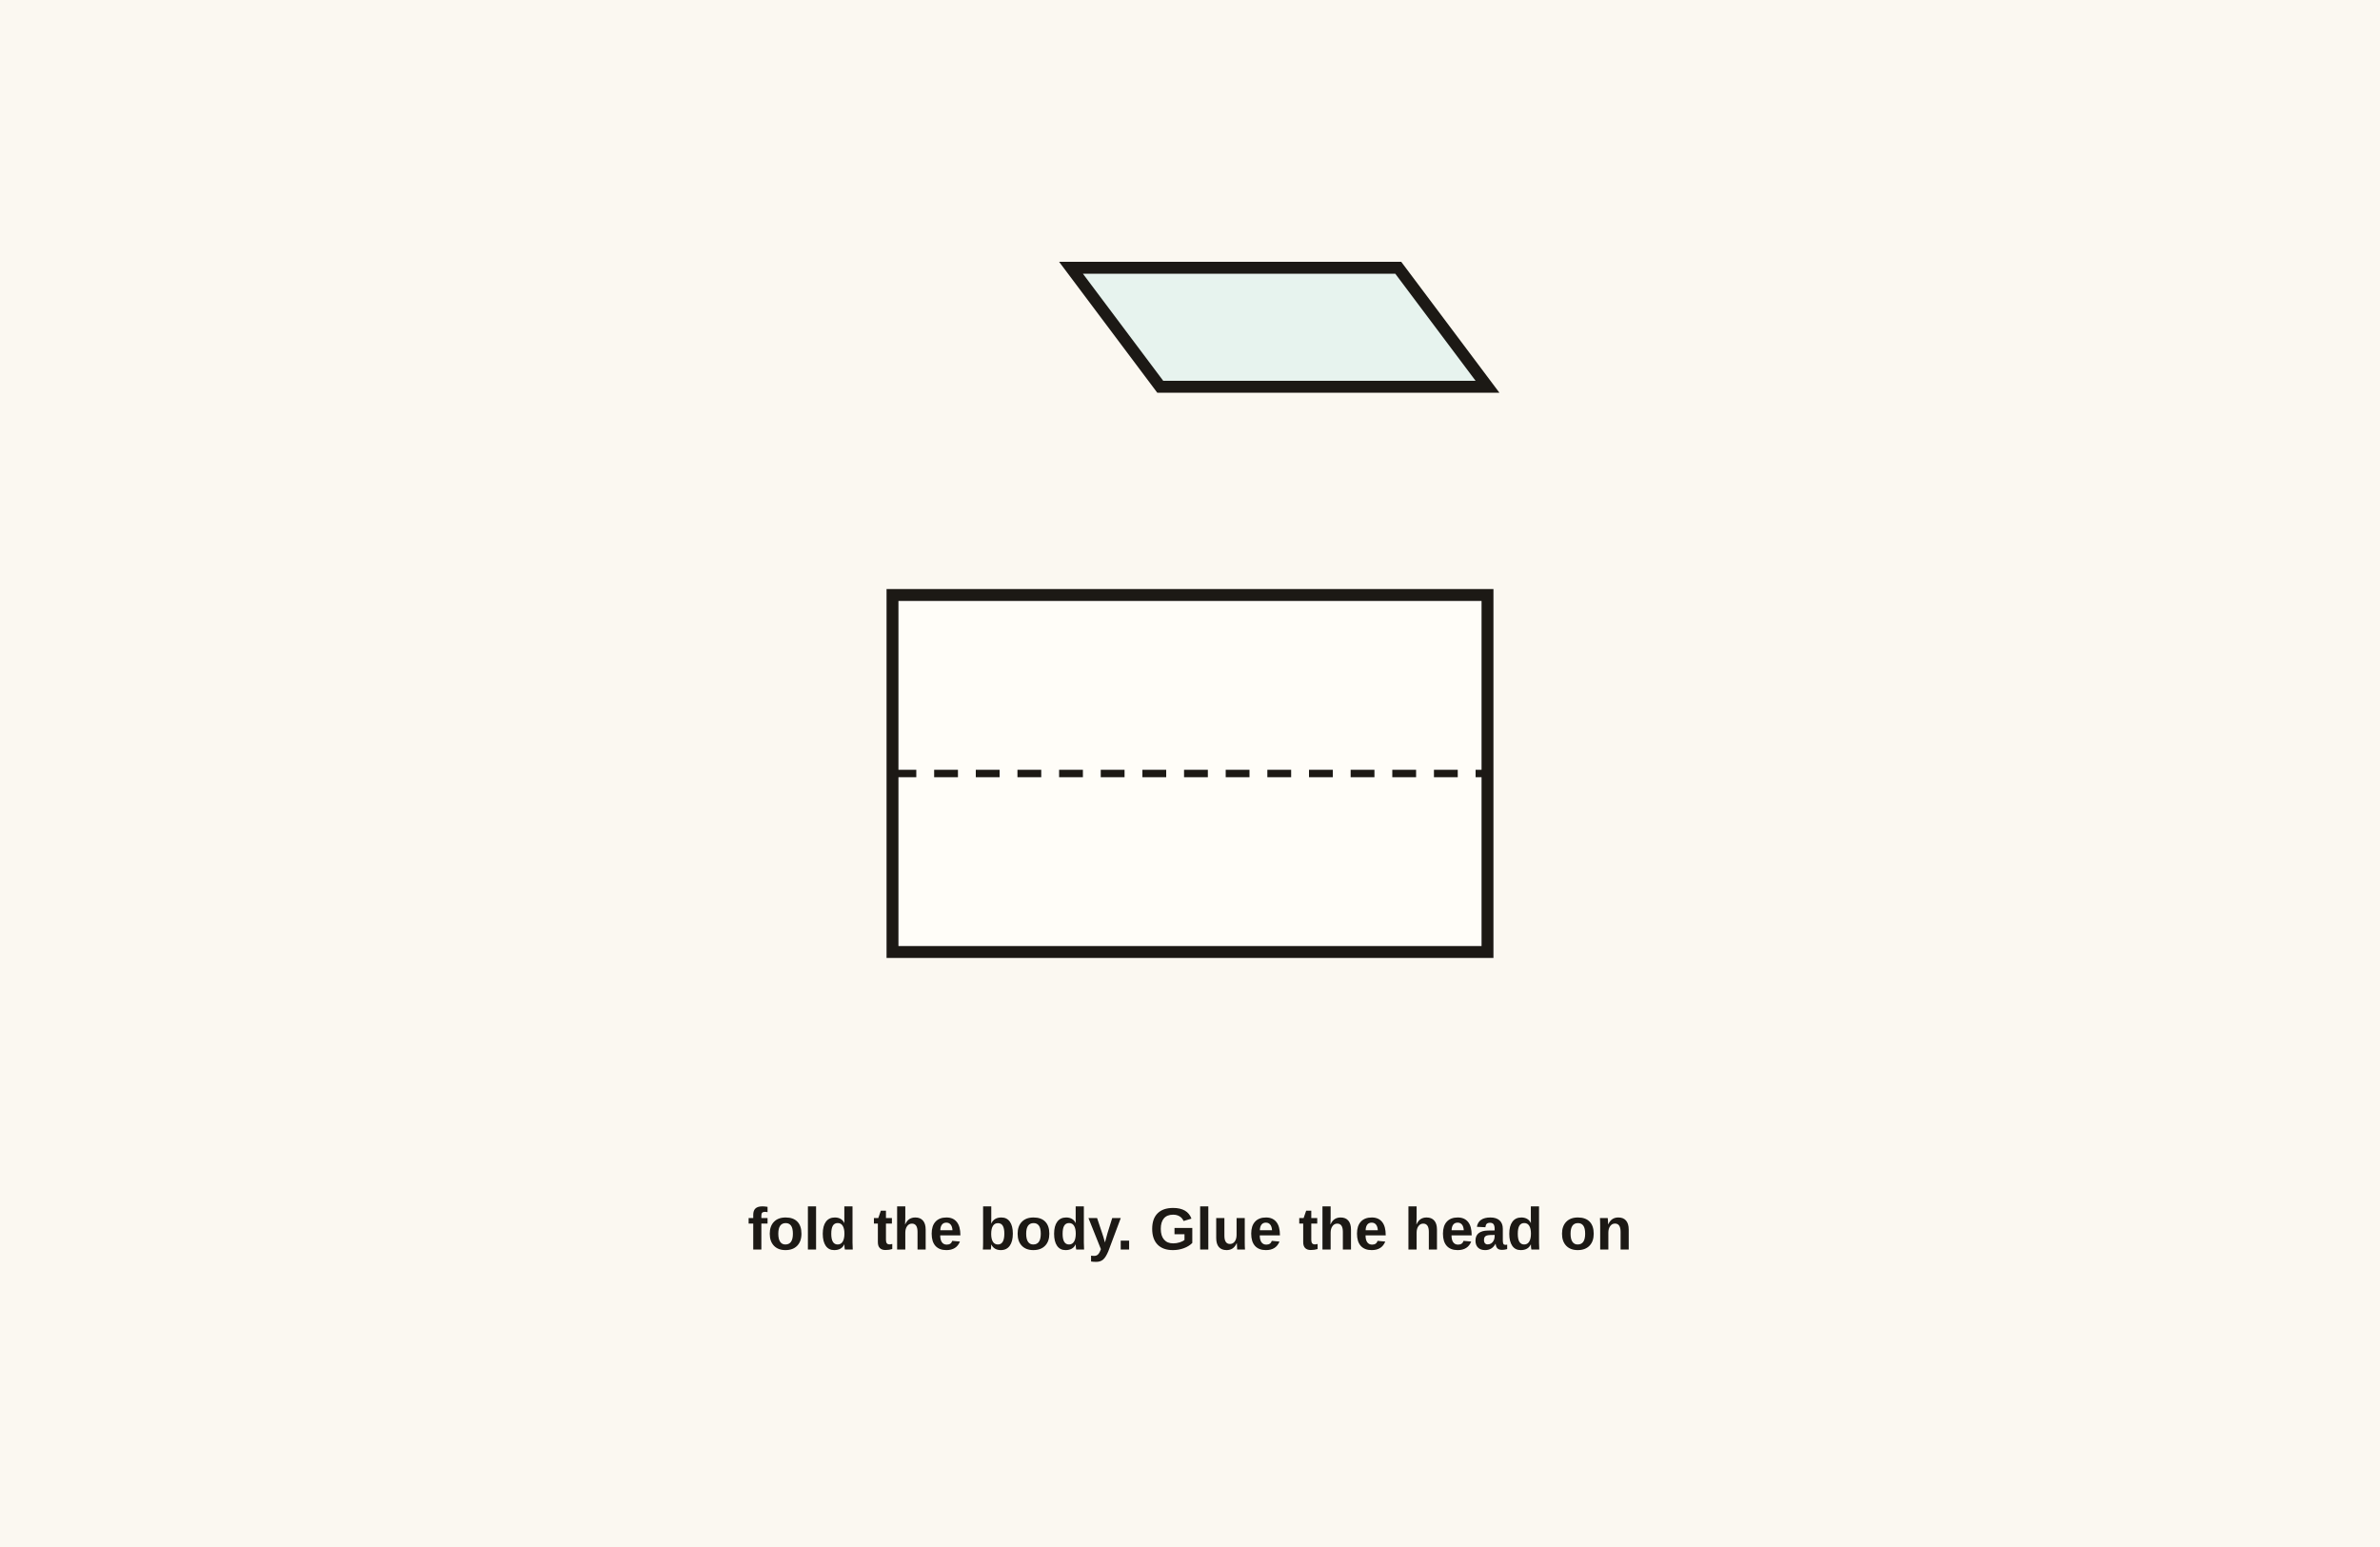
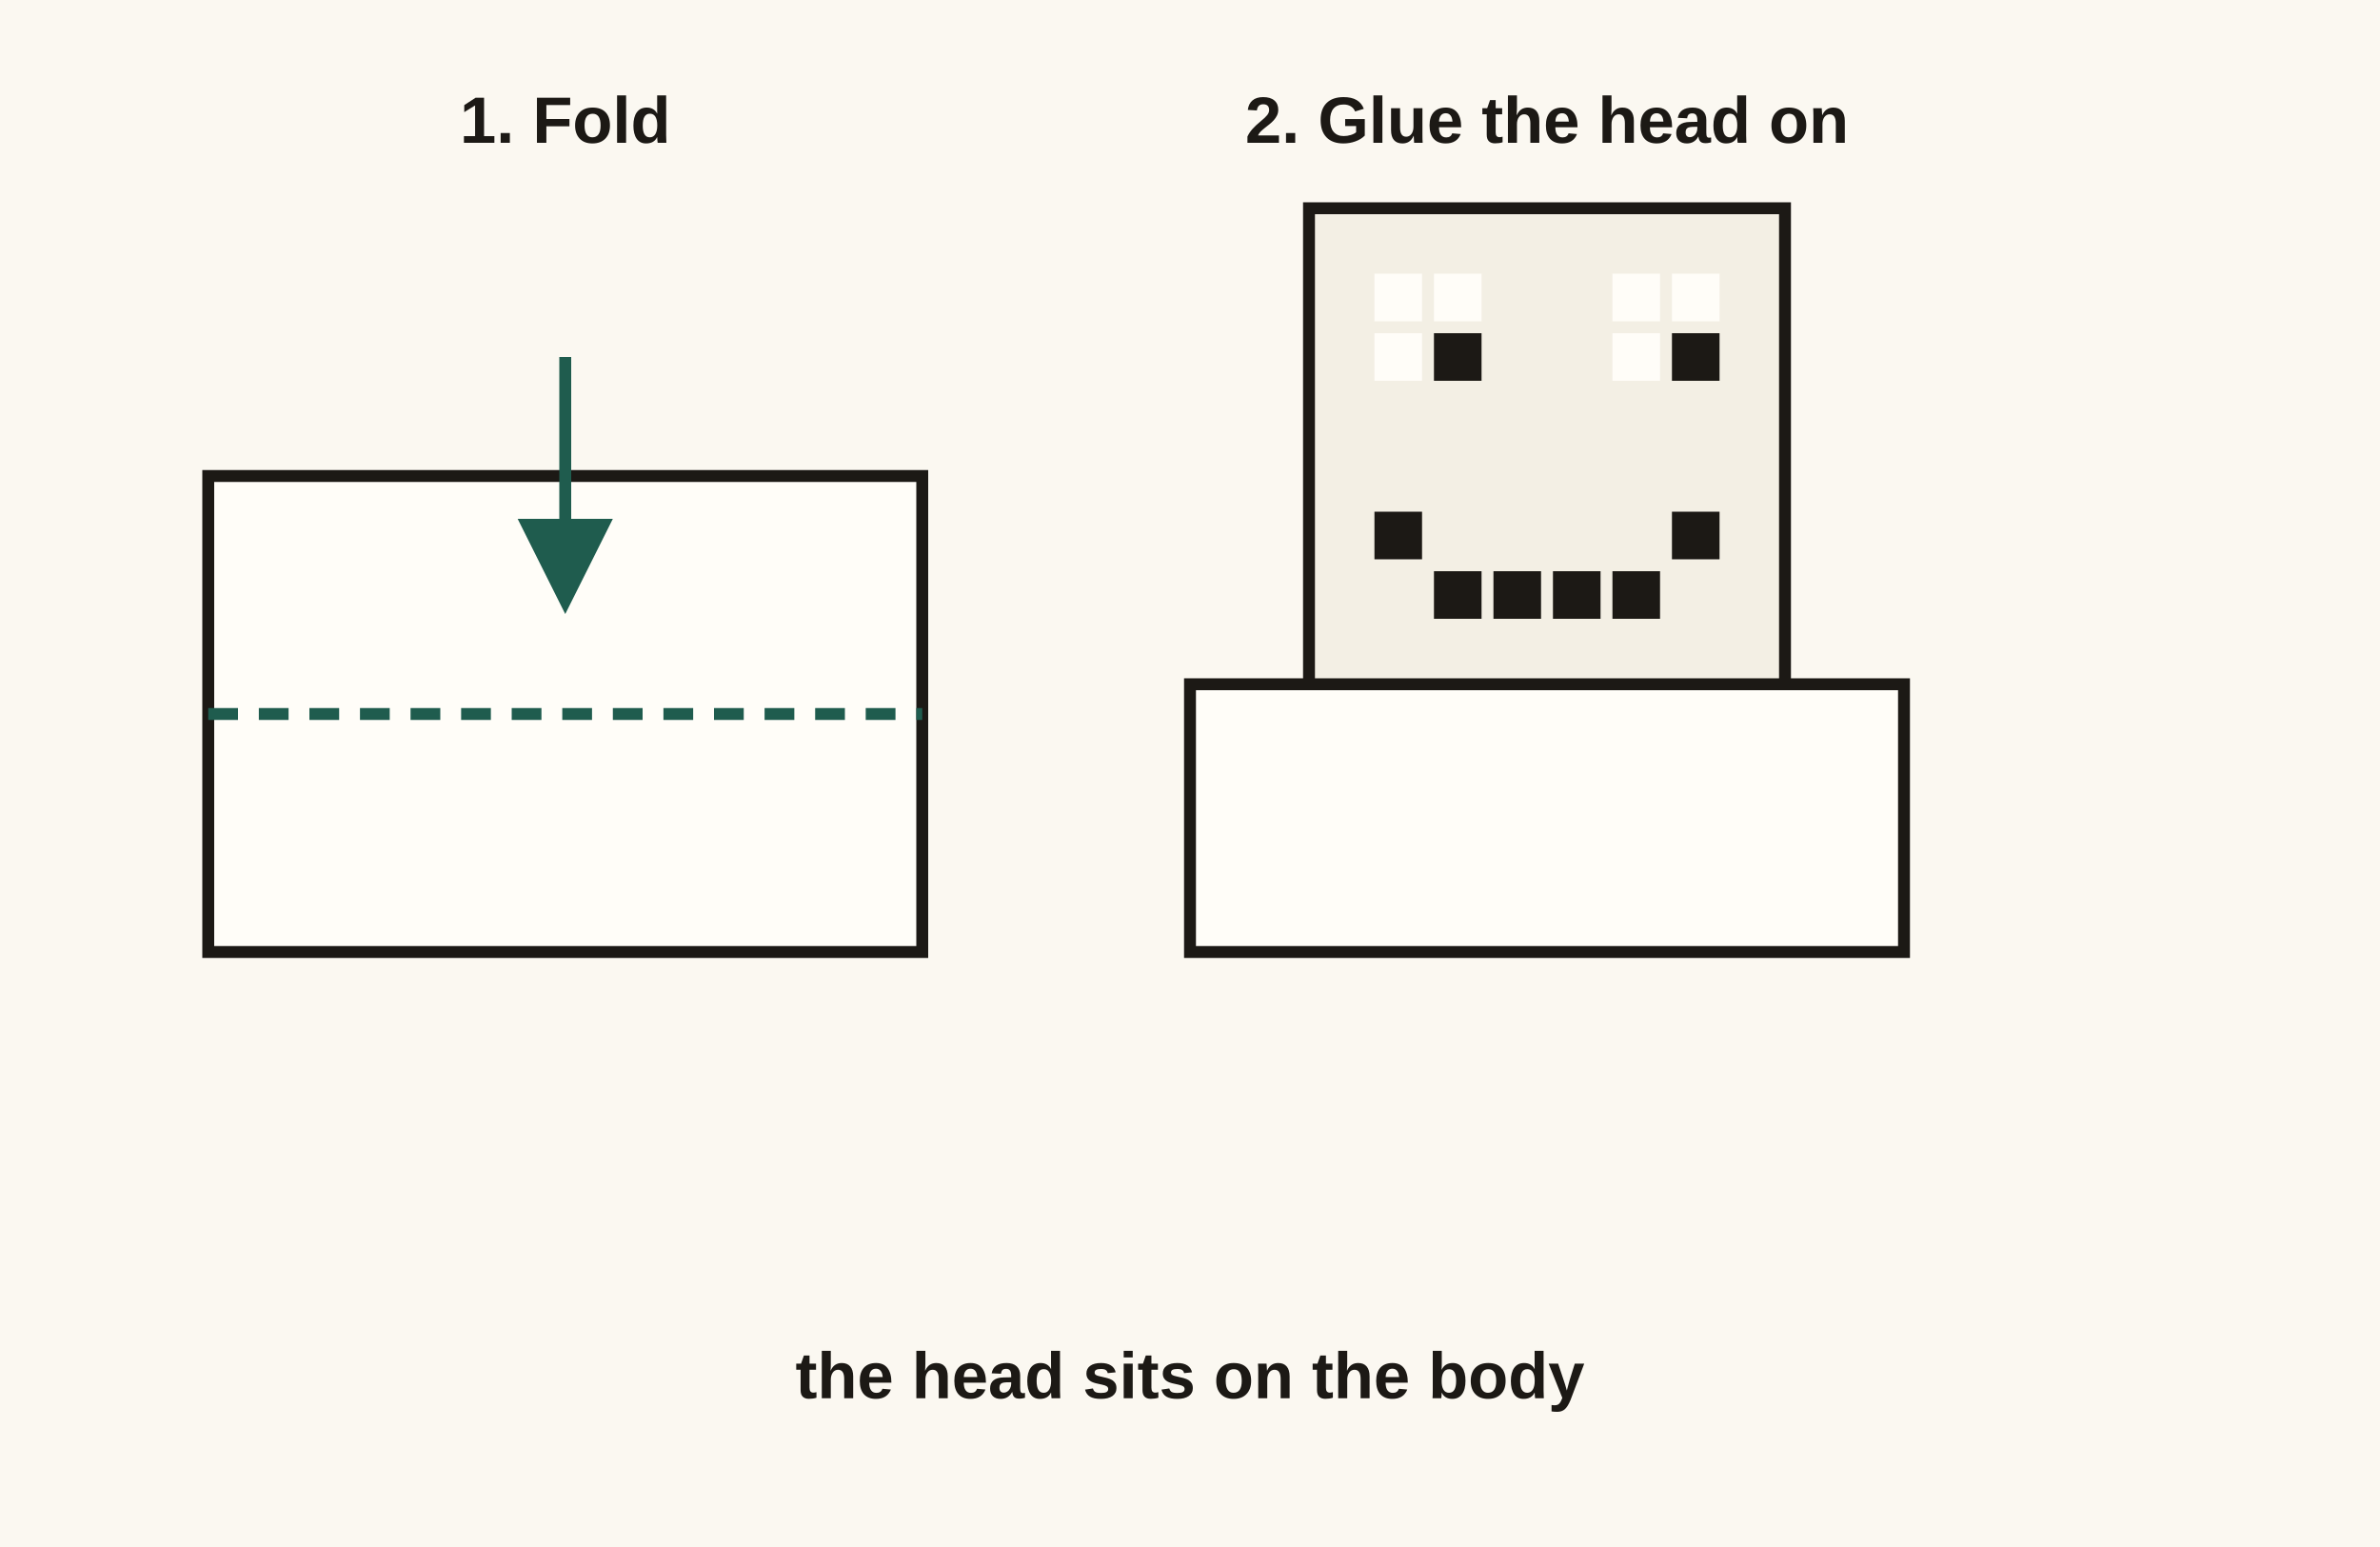
<svg xmlns="http://www.w3.org/2000/svg" width="800" height="520" viewBox="0 0 800 520" role="img">
  <rect width="800" height="520" fill="#fbf8f1" />
-   <rect x="300" y="200" width="200" height="120" fill="#fffdf8" stroke="#1c1915" stroke-width="4" />
-   <line x1="300" y1="260" x2="500" y2="260" stroke="#1c1915" stroke-width="2.5" stroke-dasharray="8 6" />
-   <polygon points="360,90 470,90 500,130 390,130" fill="#e7f3ee" stroke="#1c1915" stroke-width="4" />
-   <text x="400" y="420" text-anchor="middle" font-size="20" font-family="Arial, Helvetica, sans-serif" font-weight="700" fill="#1c1915">fold the body. Glue the head on</text>
+   <defs>
+     <marker id="arr" viewBox="0 0 10 10" refX="8" refY="5" markerWidth="8" markerHeight="8" orient="auto-start-reverse">
+       <path d="M 0 0 L 10 5 L 0 10 z" fill="#1f5c4e" />
+     </marker>
+   </defs>
+   <text x="190" y="48" text-anchor="middle" font-size="22" font-family="Arial, Helvetica, sans-serif" font-weight="700" fill="#1c1915">1. Fold</text>
+   <rect x="70" y="160" width="240" height="160" fill="#fffdf8" stroke="#1c1915" stroke-width="4" />
+   <line x1="70" y1="240" x2="310" y2="240" stroke="#1f5c4e" stroke-width="4" stroke-dasharray="10 7" />
+   <line x1="190" y1="120" x2="190" y2="200" stroke="#1f5c4e" stroke-width="4" marker-end="url(#arr)" />
+   <text x="520" y="48" text-anchor="middle" font-size="22" font-family="Arial, Helvetica, sans-serif" font-weight="700" fill="#1c1915">2. Glue the head on</text>
+   <rect x="400" y="230" width="240" height="90" fill="#fffdf8" stroke="#1c1915" stroke-width="4" />
+   <rect x="440" y="70" width="160" height="160" fill="#f3efe4" stroke="#1c1915" stroke-width="4" />
+   <rect x="462.0" y="92.0" width="16.0" height="16.0" fill="#fffdf8" />
+   <rect x="482.0" y="92.0" width="16.0" height="16.0" fill="#fffdf8" />
+   <rect x="542.0" y="92.0" width="16.0" height="16.0" fill="#fffdf8" />
+   <rect x="562.0" y="92.0" width="16.0" height="16.0" fill="#fffdf8" />
+   <rect x="462.0" y="112.0" width="16.0" height="16.0" fill="#fffdf8" />
+   <rect x="482.0" y="112.0" width="16.0" height="16.0" fill="#1c1915" />
+   <rect x="542.0" y="112.0" width="16.0" height="16.0" fill="#fffdf8" />
+   <rect x="562.0" y="112.0" width="16.0" height="16.0" fill="#1c1915" />
+   <rect x="462.0" y="172.0" width="16.0" height="16.0" fill="#1c1915" />
+   <rect x="562.0" y="172.0" width="16.0" height="16.0" fill="#1c1915" />
+   <rect x="482.0" y="192.0" width="16.0" height="16.0" fill="#1c1915" />
+   <rect x="502.0" y="192.0" width="16.0" height="16.0" fill="#1c1915" />
+   <rect x="522.0" y="192.0" width="16.0" height="16.0" fill="#1c1915" />
+   <rect x="542.0" y="192.0" width="16.0" height="16.0" fill="#1c1915" />
+   <text x="400" y="470" text-anchor="middle" font-size="22" font-family="Arial, Helvetica, sans-serif" font-weight="700" fill="#1c1915">the head sits on the body</text>
</svg>
